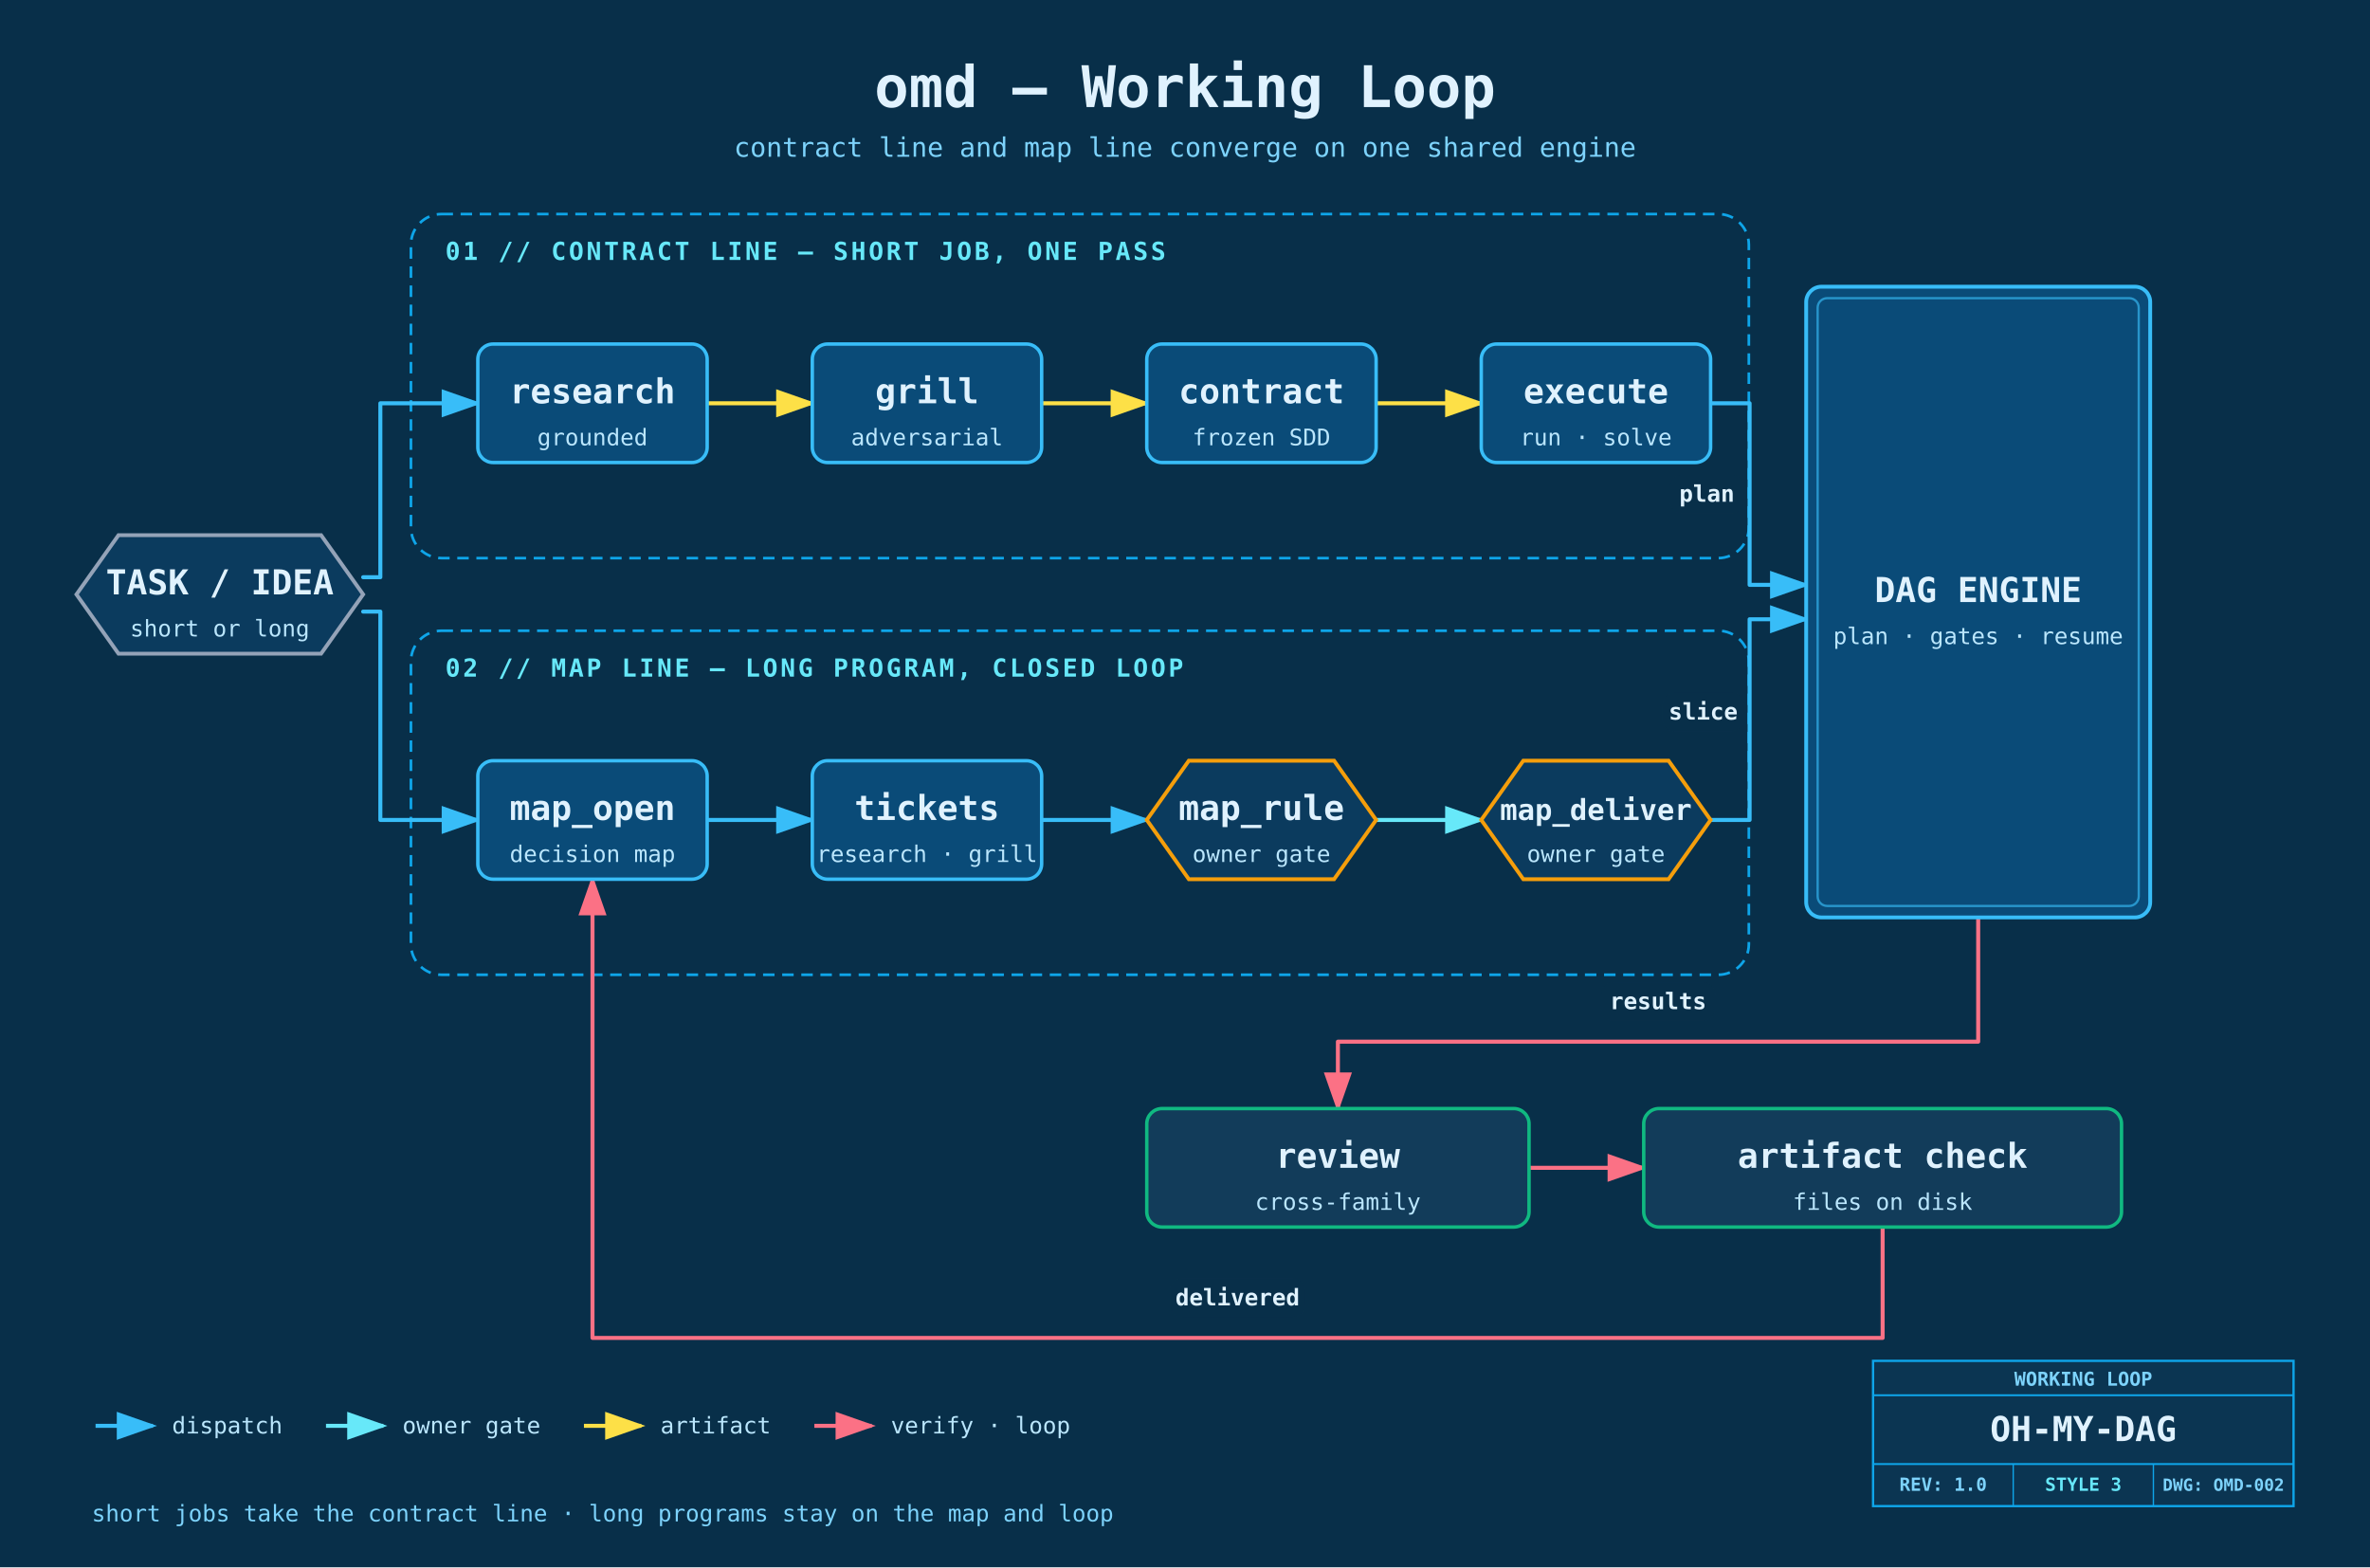
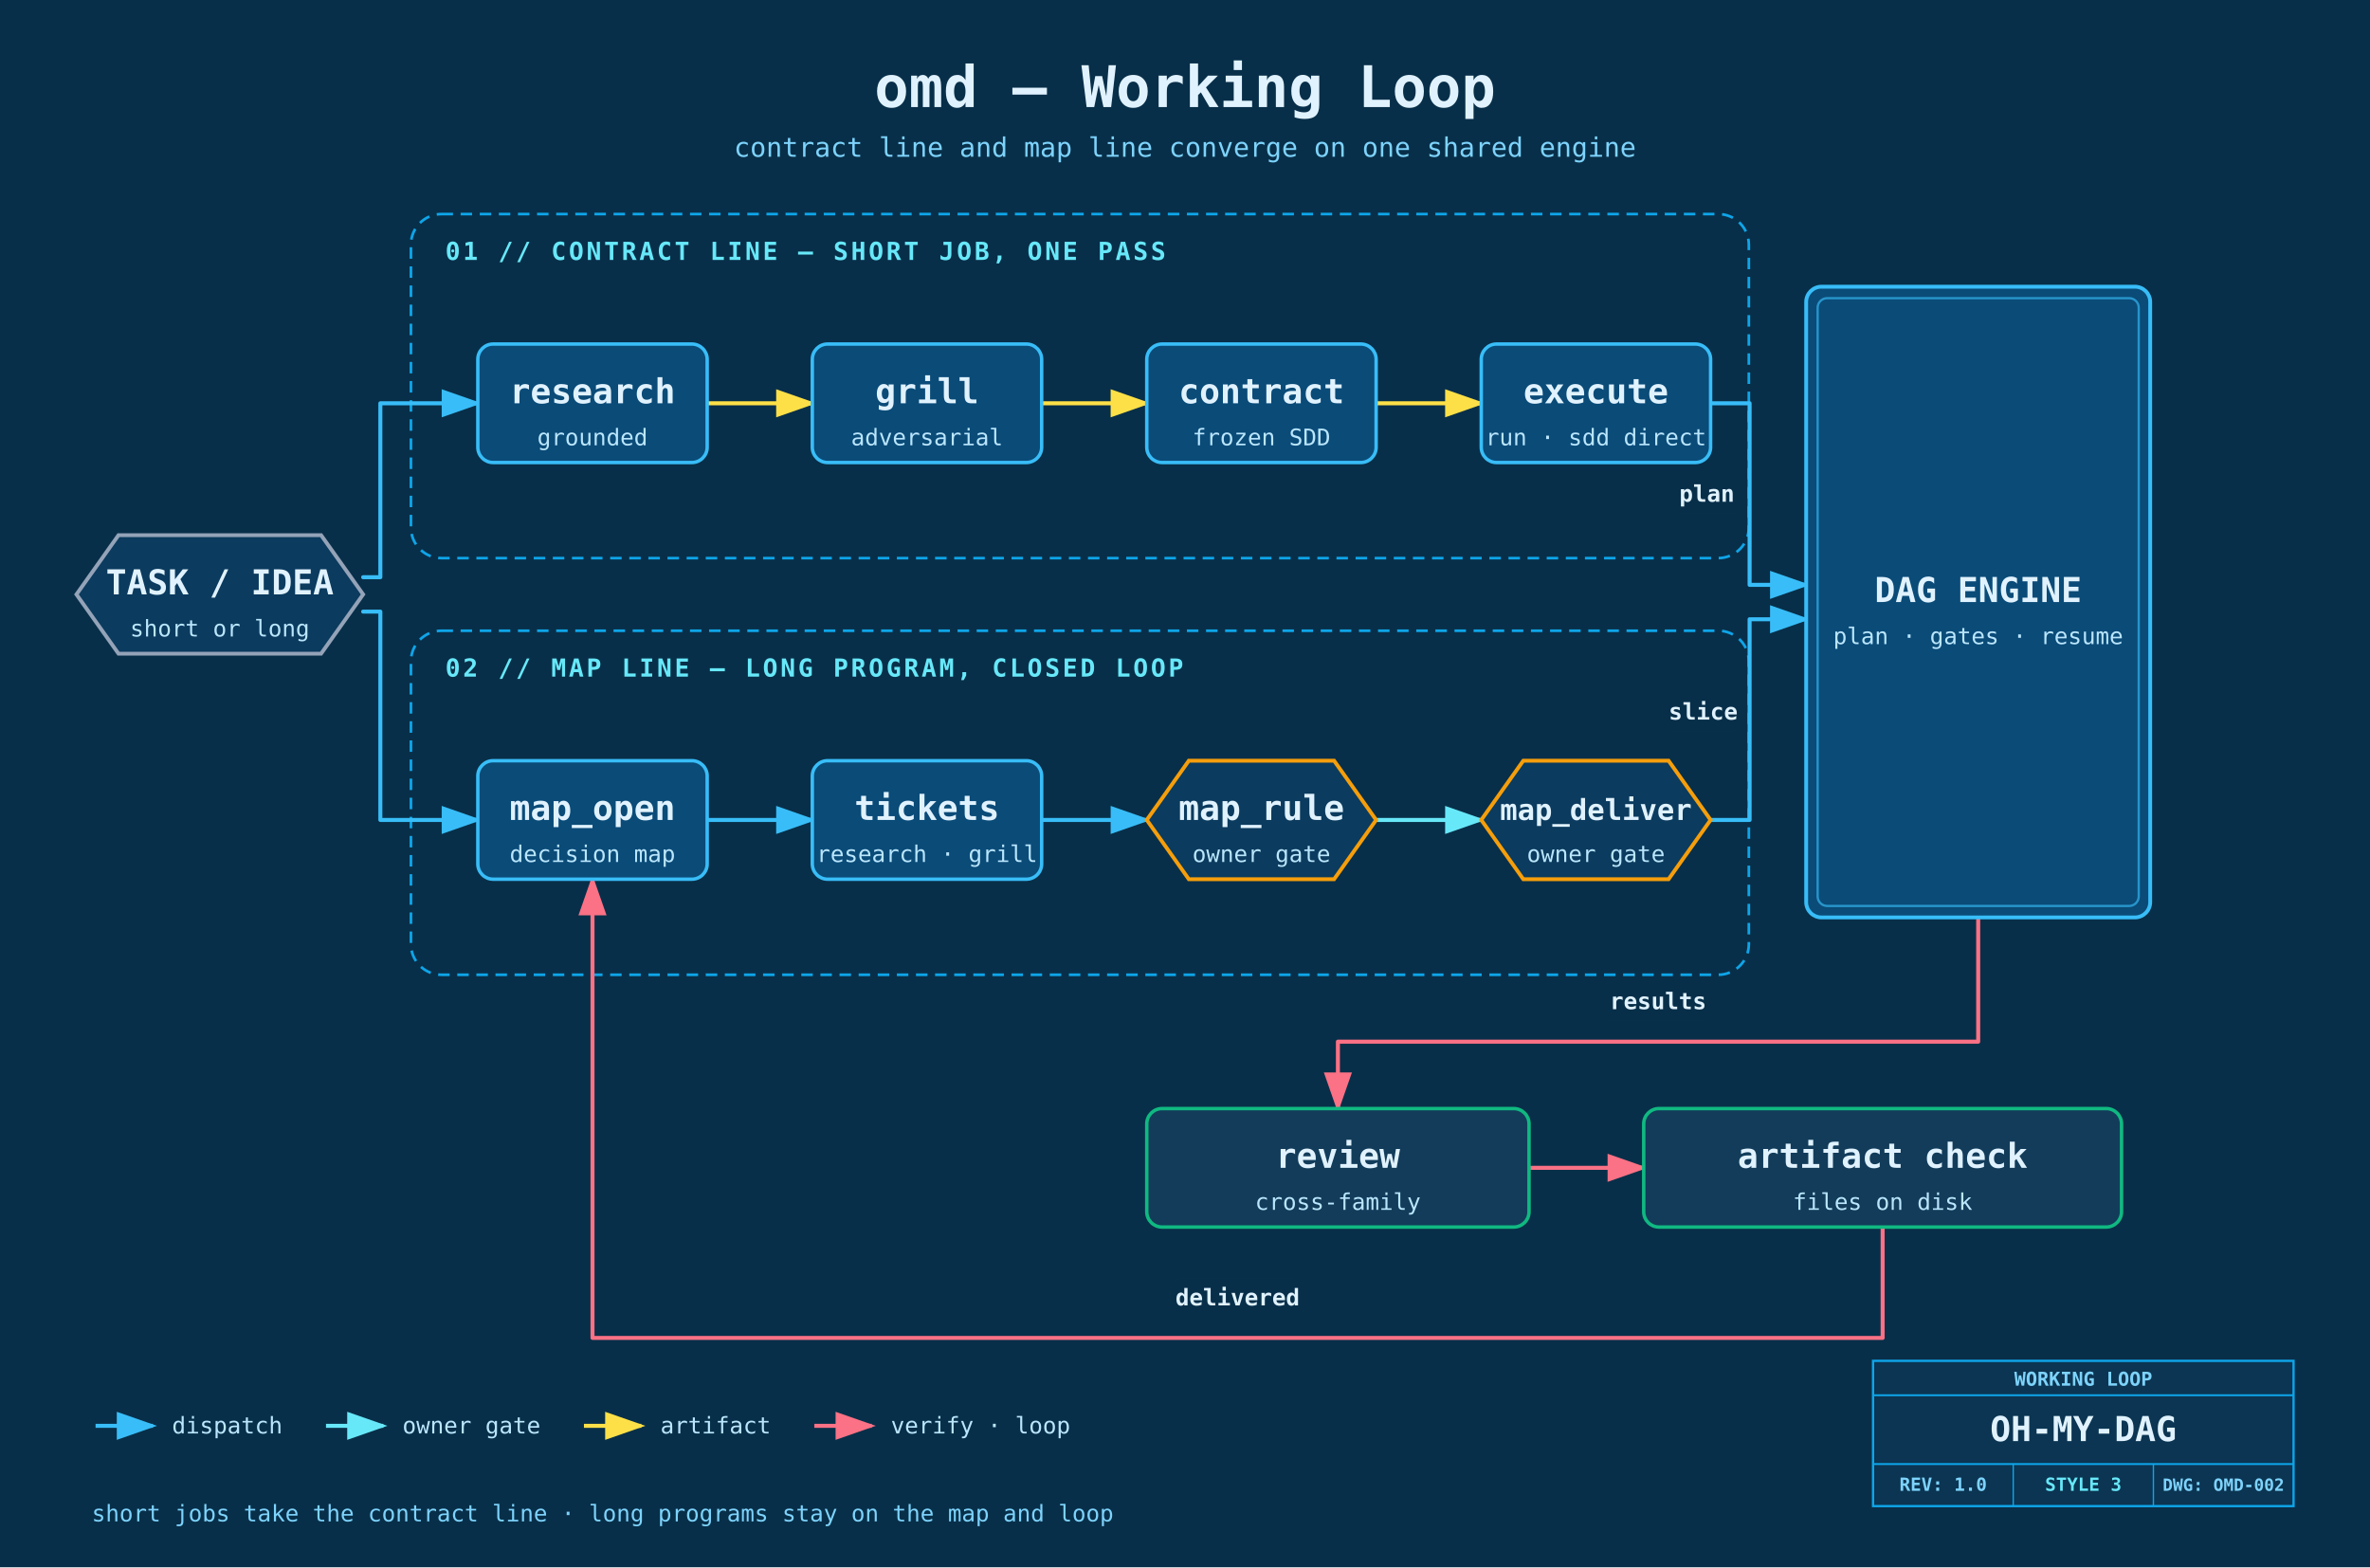
<svg xmlns="http://www.w3.org/2000/svg" viewBox="0 0 1240 820" width="1240" height="820" data-generator="fireworks-tech-graph" data-schema-version="1" data-text-metrics="heuristic-v1" data-style-id="3" data-visual-theme="Blueprint" data-diagram-type="architecture" data-motion-scene="" data-semantic-profile="generic" data-semantic-valid="true" data-quality-profile="standard" data-max-bends-per-edge="12" data-max-total-bends="100" data-max-route-stretch="5.0" data-max-bridged-crossings="8" data-min-node-gap="0.0" data-min-container-gutter="0.0" data-min-label-clearance="2.0" data-min-segment-length="0.0">
  <defs>
    <marker id="arrowA" markerWidth="10" markerHeight="7" refX="9" refY="3.5" orient="auto">
      <polygon points="0 0, 10 3.5, 0 7" fill="#67e8f9" />
    </marker>
    <marker id="arrowB" markerWidth="10" markerHeight="7" refX="9" refY="3.5" orient="auto">
      <polygon points="0 0, 10 3.5, 0 7" fill="#22d3ee" />
    </marker>
    <marker id="arrowC" markerWidth="10" markerHeight="7" refX="9" refY="3.5" orient="auto">
      <polygon points="0 0, 10 3.5, 0 7" fill="#38bdf8" />
    </marker>
    <marker id="arrowE" markerWidth="10" markerHeight="7" refX="9" refY="3.5" orient="auto">
      <polygon points="0 0, 10 3.5, 0 7" fill="#fde047" />
    </marker>
    <marker id="arrowF" markerWidth="10" markerHeight="7" refX="9" refY="3.5" orient="auto">
      <polygon points="0 0, 10 3.5, 0 7" fill="#c084fc" />
    </marker>
    <marker id="arrowG" markerWidth="10" markerHeight="7" refX="9" refY="3.5" orient="auto">
      <polygon points="0 0, 10 3.5, 0 7" fill="#fb7185" />
    </marker>
    <marker id="arrowH" markerWidth="10" markerHeight="7" refX="9" refY="3.5" orient="auto">
      <polygon points="0 0, 10 3.5, 0 7" fill="#bae6fd" />
    </marker>
    <pattern id="blueprintGrid" width="32" height="32" patternUnits="userSpaceOnUse">
      <path d="M 32 0 L 0 0 0 32" fill="none" stroke="#0ea5e9" stroke-opacity="0.12" stroke-width="1" />
    </pattern>
    <style>
    text { font-family: 'SF Mono', 'Fira Code', Menlo, 'Microsoft YaHei', 'SimHei', monospace; }
    .title { font-size: 30px; font-weight: 700; fill: #e0f2fe; }
    .subtitle { font-size: 14px; font-weight: 500; fill: #7dd3fc; }
    .section { font-size: 13px; font-weight: 700; fill: #67e8f9; letter-spacing: 1.4px; }
    .section-sub { font-size: 12px; font-weight: 500; fill: #7dd3fc; }
    .node-title { font-weight: 700; fill: #e0f2fe; }
    .node-sub { font-size: 12px; font-weight: 500; fill: #bae6fd; }
    .node-type { font-size: 11px; font-weight: 700; fill: #7dd3fc; letter-spacing: 0.08em; }
    .arrow-label { font-size: 12px; font-weight: 600; fill: #e0f2fe; }
    .legend { font-size: 12px; font-weight: 500; fill: #bae6fd; }
    .footnote { font-size: 12px; font-weight: 500; fill: #7dd3fc; }
    .metric-label { font-size: 8.5px; font-weight: 700; fill: #7dd3fc; text-transform: uppercase; }
    .metric-value { font-size: 9.5px; font-weight: 700; fill: #e0f2fe; }
    </style>
  </defs>
  <rect data-graph-role="background" width="1240.0" height="820.0" fill="#082f49" />
  <text x="620.0" y="56" text-anchor="middle" class="title">omd — Working Loop</text>
  <text x="620.0" y="82" text-anchor="middle" class="subtitle">contract line and map line converge on one shared engine</text>
  <g id="lane-a" data-graph-role="container" data-container-id="lane-a" data-semantic-role="boundary" data-graph-bounds="215,112,915,292">
    <rect data-graph-role="container" x="215.0" y="112.0" width="700.0" height="180.0" rx="16.0" fill="none" stroke="#0ea5e9" stroke-width="1.4" stroke-dasharray="6 4" />
    <text x="233.0" y="136.0" class="section">01 // CONTRACT LINE — SHORT JOB, ONE PASS</text>
    <rect id="lane-a-header" data-graph-role="reserved" data-reserved-kind="container-header" x="223" y="118" width="309.5" height="30" fill="none" stroke="none" />
  </g>
  <g id="lane-b" data-graph-role="container" data-container-id="lane-b" data-semantic-role="boundary" data-graph-bounds="215,330,915,510">
    <rect data-graph-role="container" x="215.0" y="330.0" width="700.0" height="180.0" rx="16.0" fill="none" stroke="#0ea5e9" stroke-width="1.4" stroke-dasharray="6 4" />
    <text x="233.0" y="354.0" class="section">02 // MAP LINE — LONG PROGRAM, CLOSED LOOP</text>
    <rect id="lane-b-header" data-graph-role="reserved" data-reserved-kind="container-header" x="223" y="336" width="323.28" height="30" fill="none" stroke="none" />
  </g>
  <path id="eng-rev" data-graph-role="edge" data-edge-id="eng-rev" data-source="eng" data-target="rev" data-edge-kind="flow" data-topic-id="" data-flow="feedback" data-motion-role="" data-motion-stage="" data-motion-order="" data-protocol="" data-via="" data-critical-path-id="" data-critical-hop="" data-critical-hops="" data-critical="false" data-bends="2" data-route-stretch="1.0" data-bridges="" d="M 1035,480 L 1035,545 L 700,545 L 700,580" fill="none" stroke="#fb7185" stroke-width="2.1" stroke-linecap="round" stroke-linejoin="round" marker-end="url(#arrowG)" />
  <path id="chk-b1" data-graph-role="edge" data-edge-id="chk-b1" data-source="chk" data-target="b1" data-edge-kind="flow" data-topic-id="" data-flow="feedback" data-motion-role="" data-motion-stage="" data-motion-order="" data-protocol="" data-via="" data-critical-path-id="" data-critical-hop="" data-critical-hops="" data-critical="false" data-bends="2" data-route-stretch="1.135" data-bridges="" d="M 985,642 L 985,700 L 310,700 L 310,460" fill="none" stroke="#fb7185" stroke-width="2.1" stroke-linecap="round" stroke-linejoin="round" marker-end="url(#arrowG)" />
  <path id="t-a" data-graph-role="edge" data-edge-id="t-a" data-source="task" data-target="a1" data-edge-kind="flow" data-topic-id="" data-flow="read" data-motion-role="" data-motion-stage="" data-motion-order="" data-protocol="" data-via="" data-critical-path-id="" data-critical-hop="" data-critical-hops="" data-critical="false" data-bends="2" data-route-stretch="1.0" data-bridges="" d="M 190,302 L 199,302 L 199,211 L 250,211" fill="none" stroke="#38bdf8" stroke-width="2.1" stroke-linecap="round" stroke-linejoin="round" marker-end="url(#arrowC)" />
  <path id="t-b" data-graph-role="edge" data-edge-id="t-b" data-source="task" data-target="b1" data-edge-kind="flow" data-topic-id="" data-flow="read" data-motion-role="" data-motion-stage="" data-motion-order="" data-protocol="" data-via="" data-critical-path-id="" data-critical-hop="" data-critical-hops="" data-critical="false" data-bends="2" data-route-stretch="1.0" data-bridges="" d="M 190,320 L 199,320 L 199,429 L 250,429" fill="none" stroke="#38bdf8" stroke-width="2.1" stroke-linecap="round" stroke-linejoin="round" marker-end="url(#arrowC)" />
  <path id="a1-a2" data-graph-role="edge" data-edge-id="a1-a2" data-source="a1" data-target="a2" data-edge-kind="flow" data-topic-id="" data-flow="data" data-motion-role="" data-motion-stage="" data-motion-order="" data-protocol="" data-via="" data-critical-path-id="" data-critical-hop="" data-critical-hops="" data-critical="false" data-bends="0" data-route-stretch="1.0" data-bridges="" d="M 370,211 L 425,211" fill="none" stroke="#fde047" stroke-width="2.1" stroke-linecap="round" stroke-linejoin="round" marker-end="url(#arrowE)" />
  <path id="a2-a3" data-graph-role="edge" data-edge-id="a2-a3" data-source="a2" data-target="a3" data-edge-kind="flow" data-topic-id="" data-flow="data" data-motion-role="" data-motion-stage="" data-motion-order="" data-protocol="" data-via="" data-critical-path-id="" data-critical-hop="" data-critical-hops="" data-critical="false" data-bends="0" data-route-stretch="1.0" data-bridges="" d="M 545,211 L 600,211" fill="none" stroke="#fde047" stroke-width="2.1" stroke-linecap="round" stroke-linejoin="round" marker-end="url(#arrowE)" />
  <path id="a3-a4" data-graph-role="edge" data-edge-id="a3-a4" data-source="a3" data-target="a4" data-edge-kind="flow" data-topic-id="" data-flow="data" data-motion-role="" data-motion-stage="" data-motion-order="" data-protocol="" data-via="" data-critical-path-id="" data-critical-hop="" data-critical-hops="" data-critical="false" data-bends="0" data-route-stretch="1.0" data-bridges="" d="M 720,211 L 775,211" fill="none" stroke="#fde047" stroke-width="2.1" stroke-linecap="round" stroke-linejoin="round" marker-end="url(#arrowE)" />
  <path id="a4-eng" data-graph-role="edge" data-edge-id="a4-eng" data-source="a4" data-target="eng" data-edge-kind="flow" data-topic-id="" data-flow="read" data-motion-role="" data-motion-stage="" data-motion-order="" data-protocol="" data-via="" data-critical-path-id="" data-critical-hop="" data-critical-hops="" data-critical="false" data-bends="2" data-route-stretch="1.0" data-bridges="" d="M 895,211 L 915.4,211 L 915.4,306 L 945,306" fill="none" stroke="#38bdf8" stroke-width="2.1" stroke-linecap="round" stroke-linejoin="round" marker-end="url(#arrowC)" />
  <path id="b1-b2" data-graph-role="edge" data-edge-id="b1-b2" data-source="b1" data-target="b2" data-edge-kind="flow" data-topic-id="" data-flow="read" data-motion-role="" data-motion-stage="" data-motion-order="" data-protocol="" data-via="" data-critical-path-id="" data-critical-hop="" data-critical-hops="" data-critical="false" data-bends="0" data-route-stretch="1.0" data-bridges="" d="M 370,429 L 425,429" fill="none" stroke="#38bdf8" stroke-width="2.1" stroke-linecap="round" stroke-linejoin="round" marker-end="url(#arrowC)" />
  <path id="b2-b3" data-graph-role="edge" data-edge-id="b2-b3" data-source="b2" data-target="b3" data-edge-kind="flow" data-topic-id="" data-flow="read" data-motion-role="" data-motion-stage="" data-motion-order="" data-protocol="" data-via="" data-critical-path-id="" data-critical-hop="" data-critical-hops="" data-critical="false" data-bends="0" data-route-stretch="1.0" data-bridges="" d="M 545,429 L 600,429" fill="none" stroke="#38bdf8" stroke-width="2.1" stroke-linecap="round" stroke-linejoin="round" marker-end="url(#arrowC)" />
  <path id="b3-b4" data-graph-role="edge" data-edge-id="b3-b4" data-source="b3" data-target="b4" data-edge-kind="flow" data-topic-id="" data-flow="control" data-motion-role="" data-motion-stage="" data-motion-order="" data-protocol="" data-via="" data-critical-path-id="" data-critical-hop="" data-critical-hops="" data-critical="false" data-bends="0" data-route-stretch="1.0" data-bridges="" d="M 720,429 L 775,429" fill="none" stroke="#67e8f9" stroke-width="2.1" stroke-linecap="round" stroke-linejoin="round" marker-end="url(#arrowA)" />
  <path id="b4-eng" data-graph-role="edge" data-edge-id="b4-eng" data-source="b4" data-target="eng" data-edge-kind="flow" data-topic-id="" data-flow="read" data-motion-role="" data-motion-stage="" data-motion-order="" data-protocol="" data-via="" data-critical-path-id="" data-critical-hop="" data-critical-hops="" data-critical="false" data-bends="2" data-route-stretch="1.0" data-bridges="" d="M 895,429 L 915.4,429 L 915.4,324 L 945,324" fill="none" stroke="#38bdf8" stroke-width="2.1" stroke-linecap="round" stroke-linejoin="round" marker-end="url(#arrowC)" />
  <path id="rev-chk" data-graph-role="edge" data-edge-id="rev-chk" data-source="rev" data-target="chk" data-edge-kind="flow" data-topic-id="" data-flow="feedback" data-motion-role="" data-motion-stage="" data-motion-order="" data-protocol="" data-via="" data-critical-path-id="" data-critical-hop="" data-critical-hops="" data-critical="false" data-bends="0" data-route-stretch="1.0" data-bridges="" d="M 800,611 L 860,611" fill="none" stroke="#fb7185" stroke-width="2.1" stroke-linecap="round" stroke-linejoin="round" marker-end="url(#arrowG)" />
  <g id="node-task" data-graph-role="node" data-node-id="task" data-semantic-role="hexagon" data-motion-role="" data-motion-stage="" data-motion-order="" data-parent="" data-deployment-id="" data-topic-id="" data-span-id="" data-station-order="" data-status="" data-start-ms="" data-duration-ms="" data-parent-span="" data-graph-bounds="40,280,190,342">
    <path d="M 62.0 280.0 L 168.0 280.0 L 190.0 311.0 L 168.0 342.0 L 62.0 342.0 L 40.0 311.0 Z" fill="#0b3b5e" stroke="#94a3b8" stroke-width="2.0" />
    <text x="115.0" y="311.0" text-anchor="middle" class="node-title" font-size="18.0">TASK / IDEA</text>
    <text x="115.0" y="333.0" text-anchor="middle" class="node-sub">short or long</text>
  </g>
  <g id="node-a1" data-graph-role="node" data-node-id="a1" data-semantic-role="rect" data-motion-role="" data-motion-stage="" data-motion-order="" data-parent="" data-deployment-id="" data-topic-id="" data-span-id="" data-station-order="" data-status="" data-start-ms="" data-duration-ms="" data-parent-span="" data-graph-bounds="250,180,370,242">
    <rect x="250.0" y="180.0" width="120.0" height="62.0" rx="8.0" fill="#0a4b78" stroke="#38bdf8" stroke-width="1.8" />
    <text x="310.0" y="211.0" text-anchor="middle" class="node-title" font-size="18.0">research</text>
    <text x="310.0" y="233.0" text-anchor="middle" class="node-sub">grounded</text>
  </g>
  <g id="node-a2" data-graph-role="node" data-node-id="a2" data-semantic-role="rect" data-motion-role="" data-motion-stage="" data-motion-order="" data-parent="" data-deployment-id="" data-topic-id="" data-span-id="" data-station-order="" data-status="" data-start-ms="" data-duration-ms="" data-parent-span="" data-graph-bounds="425,180,545,242">
    <rect x="425.0" y="180.0" width="120.0" height="62.0" rx="8.0" fill="#0a4b78" stroke="#38bdf8" stroke-width="1.8" />
    <text x="485.0" y="211.0" text-anchor="middle" class="node-title" font-size="18.0">grill</text>
    <text x="485.0" y="233.0" text-anchor="middle" class="node-sub">adversarial</text>
  </g>
  <g id="node-a3" data-graph-role="node" data-node-id="a3" data-semantic-role="rect" data-motion-role="" data-motion-stage="" data-motion-order="" data-parent="" data-deployment-id="" data-topic-id="" data-span-id="" data-station-order="" data-status="" data-start-ms="" data-duration-ms="" data-parent-span="" data-graph-bounds="600,180,720,242">
    <rect x="600.0" y="180.0" width="120.0" height="62.0" rx="8.0" fill="#0a4b78" stroke="#38bdf8" stroke-width="1.8" />
    <text x="660.0" y="211.0" text-anchor="middle" class="node-title" font-size="18.0">contract</text>
    <text x="660.0" y="233.0" text-anchor="middle" class="node-sub">frozen SDD</text>
  </g>
  <g id="node-a4" data-graph-role="node" data-node-id="a4" data-semantic-role="rect" data-motion-role="" data-motion-stage="" data-motion-order="" data-parent="" data-deployment-id="" data-topic-id="" data-span-id="" data-station-order="" data-status="" data-start-ms="" data-duration-ms="" data-parent-span="" data-graph-bounds="775,180,895,242">
    <rect x="775.0" y="180.0" width="120.0" height="62.0" rx="8.0" fill="#0a4b78" stroke="#38bdf8" stroke-width="1.8" />
    <text x="835.0" y="211.0" text-anchor="middle" class="node-title" font-size="18.0">execute</text>
-     <text x="835.0" y="233.0" text-anchor="middle" class="node-sub">run · solve</text>
+     <text x="835.0" y="233.0" text-anchor="middle" class="node-sub">run · sdd direct</text>
  </g>
  <g id="node-b1" data-graph-role="node" data-node-id="b1" data-semantic-role="rect" data-motion-role="" data-motion-stage="" data-motion-order="" data-parent="" data-deployment-id="" data-topic-id="" data-span-id="" data-station-order="" data-status="" data-start-ms="" data-duration-ms="" data-parent-span="" data-graph-bounds="250,398,370,460">
    <rect x="250.0" y="398.0" width="120.0" height="62.0" rx="8.0" fill="#0a4b78" stroke="#38bdf8" stroke-width="1.8" />
    <text x="310.0" y="429.0" text-anchor="middle" class="node-title" font-size="18.0">map_open</text>
    <text x="310.0" y="451.0" text-anchor="middle" class="node-sub">decision map</text>
  </g>
  <g id="node-b2" data-graph-role="node" data-node-id="b2" data-semantic-role="rect" data-motion-role="" data-motion-stage="" data-motion-order="" data-parent="" data-deployment-id="" data-topic-id="" data-span-id="" data-station-order="" data-status="" data-start-ms="" data-duration-ms="" data-parent-span="" data-graph-bounds="425,398,545,460">
    <rect x="425.0" y="398.0" width="120.0" height="62.0" rx="8.0" fill="#0a4b78" stroke="#38bdf8" stroke-width="1.8" />
    <text x="485.0" y="429.0" text-anchor="middle" class="node-title" font-size="18.0">tickets</text>
    <text x="485.0" y="451.0" text-anchor="middle" class="node-sub">research · grill</text>
  </g>
  <g id="node-b3" data-graph-role="node" data-node-id="b3" data-semantic-role="hexagon" data-motion-role="" data-motion-stage="" data-motion-order="" data-parent="" data-deployment-id="" data-topic-id="" data-span-id="" data-station-order="" data-status="" data-start-ms="" data-duration-ms="" data-parent-span="" data-graph-bounds="600,398,720,460">
    <path d="M 622.0 398.0 L 698.0 398.0 L 720.0 429.0 L 698.0 460.0 L 622.0 460.0 L 600.0 429.0 Z" fill="#0b3b5e" stroke="#f59e0b" stroke-width="2.0" />
    <text x="660.0" y="429.0" text-anchor="middle" class="node-title" font-size="18.0">map_rule</text>
    <text x="660.0" y="451.0" text-anchor="middle" class="node-sub">owner gate</text>
  </g>
  <g id="node-b4" data-graph-role="node" data-node-id="b4" data-semantic-role="hexagon" data-motion-role="" data-motion-stage="" data-motion-order="" data-parent="" data-deployment-id="" data-topic-id="" data-span-id="" data-station-order="" data-status="" data-start-ms="" data-duration-ms="" data-parent-span="" data-graph-bounds="775,398,895,460">
    <path d="M 797.0 398.0 L 873.0 398.0 L 895.0 429.0 L 873.0 460.0 L 797.0 460.0 L 775.0 429.0 Z" fill="#0b3b5e" stroke="#f59e0b" stroke-width="2.0" />
    <text x="835.0" y="429.0" text-anchor="middle" class="node-title" font-size="15.16">map_deliver</text>
    <text x="835.0" y="451.0" text-anchor="middle" class="node-sub">owner gate</text>
  </g>
  <g id="node-eng" data-graph-role="node" data-node-id="eng" data-semantic-role="double_rect" data-motion-role="" data-motion-stage="" data-motion-order="" data-parent="" data-deployment-id="" data-topic-id="" data-span-id="" data-station-order="" data-status="" data-start-ms="" data-duration-ms="" data-parent-span="" data-graph-bounds="945,150,1125,480">
    <rect x="945.0" y="150.0" width="180.0" height="330.0" rx="8.0" fill="#0a4b78" stroke="#38bdf8" stroke-width="2.0" />
    <rect x="951.0" y="156.0" width="168.0" height="318.0" rx="5.0" fill="none" stroke="#38bdf8" stroke-width="1.2" opacity="0.65" />
    <text x="1035.0" y="315.0" text-anchor="middle" class="node-title" font-size="18.0">DAG ENGINE</text>
    <text x="1035.0" y="337.0" text-anchor="middle" class="node-sub">plan · gates · resume</text>
  </g>
  <g id="node-rev" data-graph-role="node" data-node-id="rev" data-semantic-role="rect" data-motion-role="" data-motion-stage="" data-motion-order="" data-parent="" data-deployment-id="" data-topic-id="" data-span-id="" data-station-order="" data-status="" data-start-ms="" data-duration-ms="" data-parent-span="" data-graph-bounds="600,580,800,642">
    <rect x="600.0" y="580.0" width="200.0" height="62.0" rx="8.0" fill="#123c5a" stroke="#10b981" stroke-width="1.8" />
    <text x="700.0" y="611.0" text-anchor="middle" class="node-title" font-size="18.0">review</text>
    <text x="700.0" y="633.0" text-anchor="middle" class="node-sub">cross-family</text>
  </g>
  <g id="node-chk" data-graph-role="node" data-node-id="chk" data-semantic-role="rect" data-motion-role="" data-motion-stage="" data-motion-order="" data-parent="" data-deployment-id="" data-topic-id="" data-span-id="" data-station-order="" data-status="" data-start-ms="" data-duration-ms="" data-parent-span="" data-graph-bounds="860,580,1110,642">
    <rect x="860.0" y="580.0" width="250.0" height="62.0" rx="8.0" fill="#123c5a" stroke="#10b981" stroke-width="1.8" />
    <text x="985.0" y="611.0" text-anchor="middle" class="node-title" font-size="18.0">artifact check</text>
    <text x="985.0" y="633.0" text-anchor="middle" class="node-sub">files on disk</text>
  </g>
  <g id="a4-eng-label" data-graph-role="label" data-owner="a4-eng" data-graph-bounds="873.68,248.5,912.4,268.5">
    <rect x="873.68" y="248.5" width="38.72" height="20" rx="6" fill="#082f49" opacity="0.9" />
    <text x="893.04" y="262.5" text-anchor="middle" class="arrow-label">plan</text>
  </g>
  <g id="b4-eng-label" data-graph-role="label" data-owner="b4-eng" data-graph-bounds="869.84,362.5,912.4,382.5">
    <rect x="869.84" y="362.5" width="42.56" height="20" rx="6" fill="#082f49" opacity="0.9" />
    <text x="891.12" y="376.5" text-anchor="middle" class="arrow-label">slice</text>
  </g>
  <g id="eng-rev-label" data-graph-role="label" data-owner="eng-rev" data-graph-bounds="837.7,514,897.3,534">
    <rect x="837.7" y="514.0" width="59.6" height="20" rx="6" fill="#082f49" opacity="0.9" />
    <text x="867.5" y="528.0" text-anchor="middle" class="arrow-label">results</text>
  </g>
  <g id="chk-b1-label" data-graph-role="label" data-owner="chk-b1" data-graph-bounds="612.3,669,682.7,689">
    <rect x="612.3" y="669.0" width="70.4" height="20" rx="6" fill="#082f49" opacity="0.9" />
    <text x="647.5" y="683.0" text-anchor="middle" class="arrow-label">delivered</text>
  </g>
  <g id="legend" data-graph-role="legend">
    <rect id="legend-zone" data-graph-role="reserved" data-reserved-kind="legend" x="40" y="732" width="525.04" height="46" rx="10" fill="none" stroke="none" />
    <line data-graph-role="decoration" x1="50.0" y1="746.0" x2="80.0" y2="746.0" stroke="#38bdf8" stroke-width="2.1" marker-end="url(#arrowC)" />
    <text data-graph-role="decoration" x="90.0" y="750.0" class="legend">dispatch</text>
    <line data-graph-role="decoration" x1="170.56" y1="746.0" x2="200.56" y2="746.0" stroke="#67e8f9" stroke-width="2.1" marker-end="url(#arrowA)" />
    <text data-graph-role="decoration" x="210.56" y="750.0" class="legend">owner gate</text>
    <line data-graph-role="decoration" x1="305.52" y1="746.0" x2="335.52" y2="746.0" stroke="#fde047" stroke-width="2.1" marker-end="url(#arrowE)" />
    <text data-graph-role="decoration" x="345.52" y="750.0" class="legend">artifact</text>
    <line data-graph-role="decoration" x1="426.08" y1="746.0" x2="456.08" y2="746.0" stroke="#fb7185" stroke-width="2.1" marker-end="url(#arrowG)" />
    <text data-graph-role="decoration" x="466.08" y="750.0" class="legend">verify · loop</text>
  </g>
  <g id="blueprint-title-block" data-graph-role="reserved" data-graph-bounds="974,706,1206,794">
    <rect x="980.0" y="712.0" width="220.0" height="76.0" fill="#0b3552" stroke="#0ea5e9" stroke-width="1.2" />
    <line x1="980.0" y1="730.0" x2="1200.0" y2="730.0" stroke="#0ea5e9" stroke-width="1" />
    <line x1="980.0" y1="766.0" x2="1200.0" y2="766.0" stroke="#0ea5e9" stroke-width="1" />
    <line x1="1053.333" y1="766.0" x2="1053.333" y2="788.0" stroke="#0ea5e9" stroke-width="0.7" />
    <line x1="1126.667" y1="766.0" x2="1126.667" y2="788.0" stroke="#0ea5e9" stroke-width="0.7" />
    <text x="1090.0" y="725.0" text-anchor="middle" font-size="10" font-weight="600" fill="#7dd3fc">WORKING LOOP</text>
    <text x="1090.0" y="754.0" text-anchor="middle" font-size="18" font-weight="700" fill="#e0f2fe">OH-MY-DAG</text>
    <text x="1016.667" y="780.0" text-anchor="middle" font-size="9.5" font-weight="600" fill="#7dd3fc">REV: 1.0</text>
    <text x="1090.0" y="780.0" text-anchor="middle" font-size="9.5" font-weight="600" fill="#67e8f9">STYLE 3</text>
    <text x="1163.333" y="780.0" text-anchor="middle" font-size="8.81" font-weight="600" fill="#7dd3fc">DWG: OMD-002</text>
  </g>
  <g id="footer" data-graph-role="reserved" data-graph-bounds="48,784,566,800">
    <text x="48.0" y="796.0" class="footnote">short jobs take the contract line · long programs stay on the map and loop</text>
  </g>
</svg>
